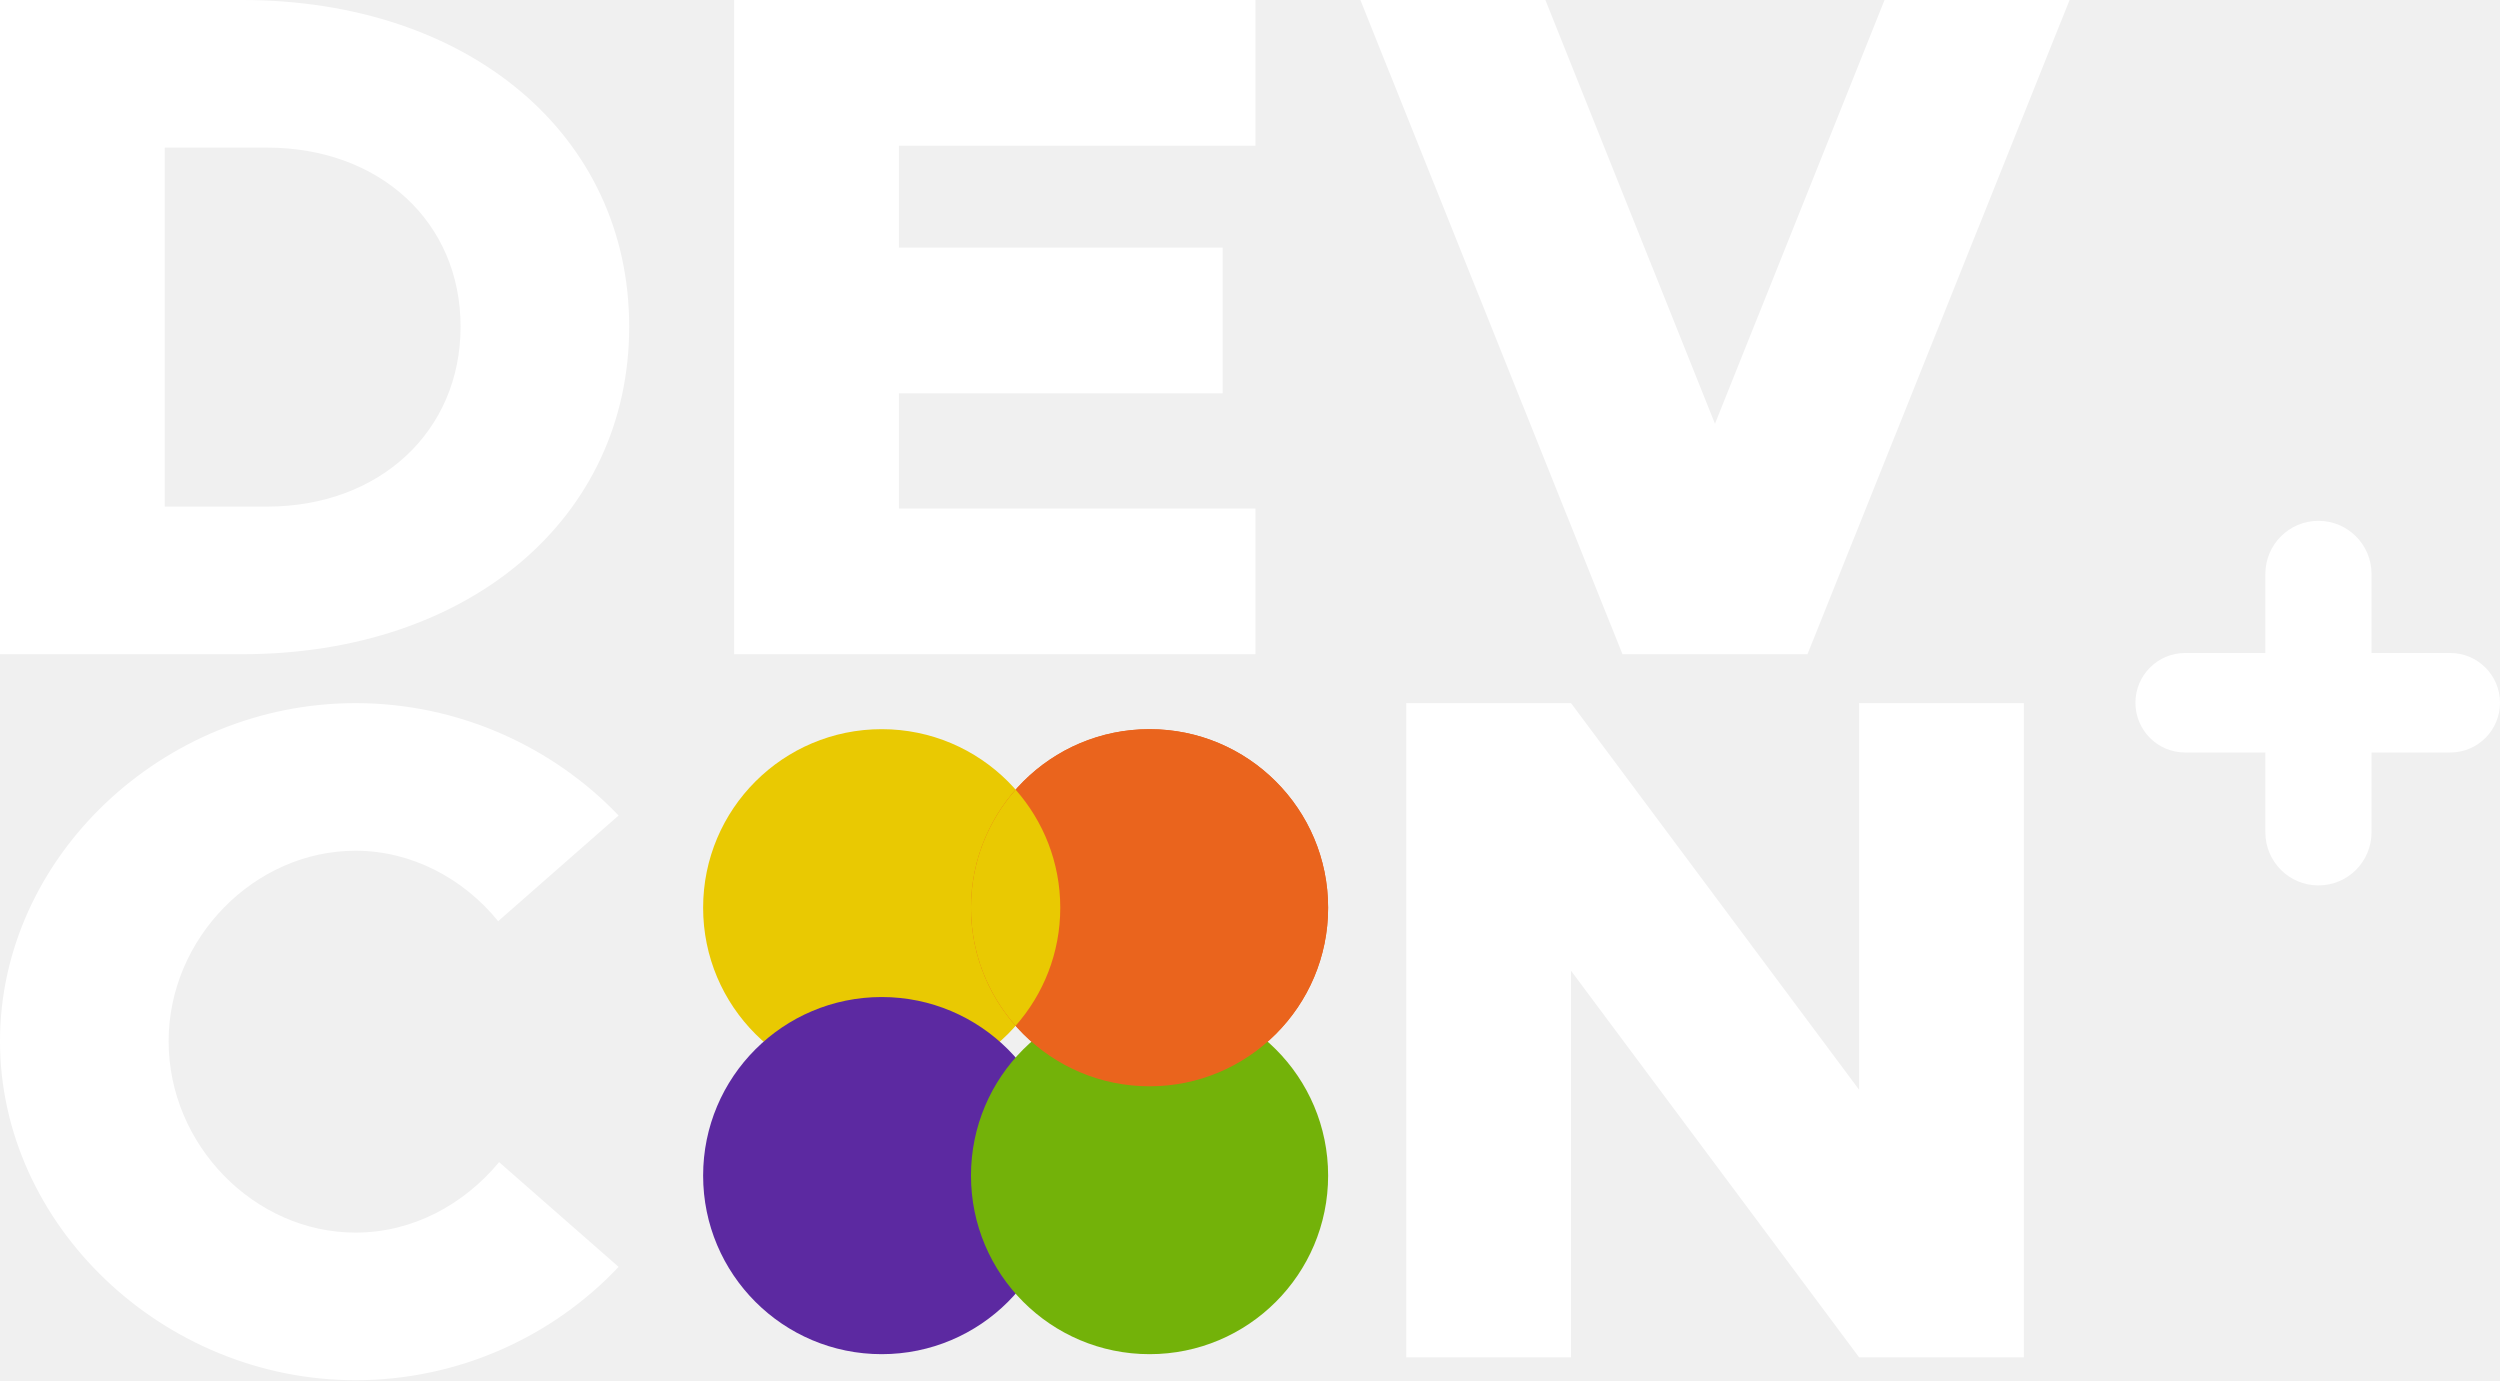
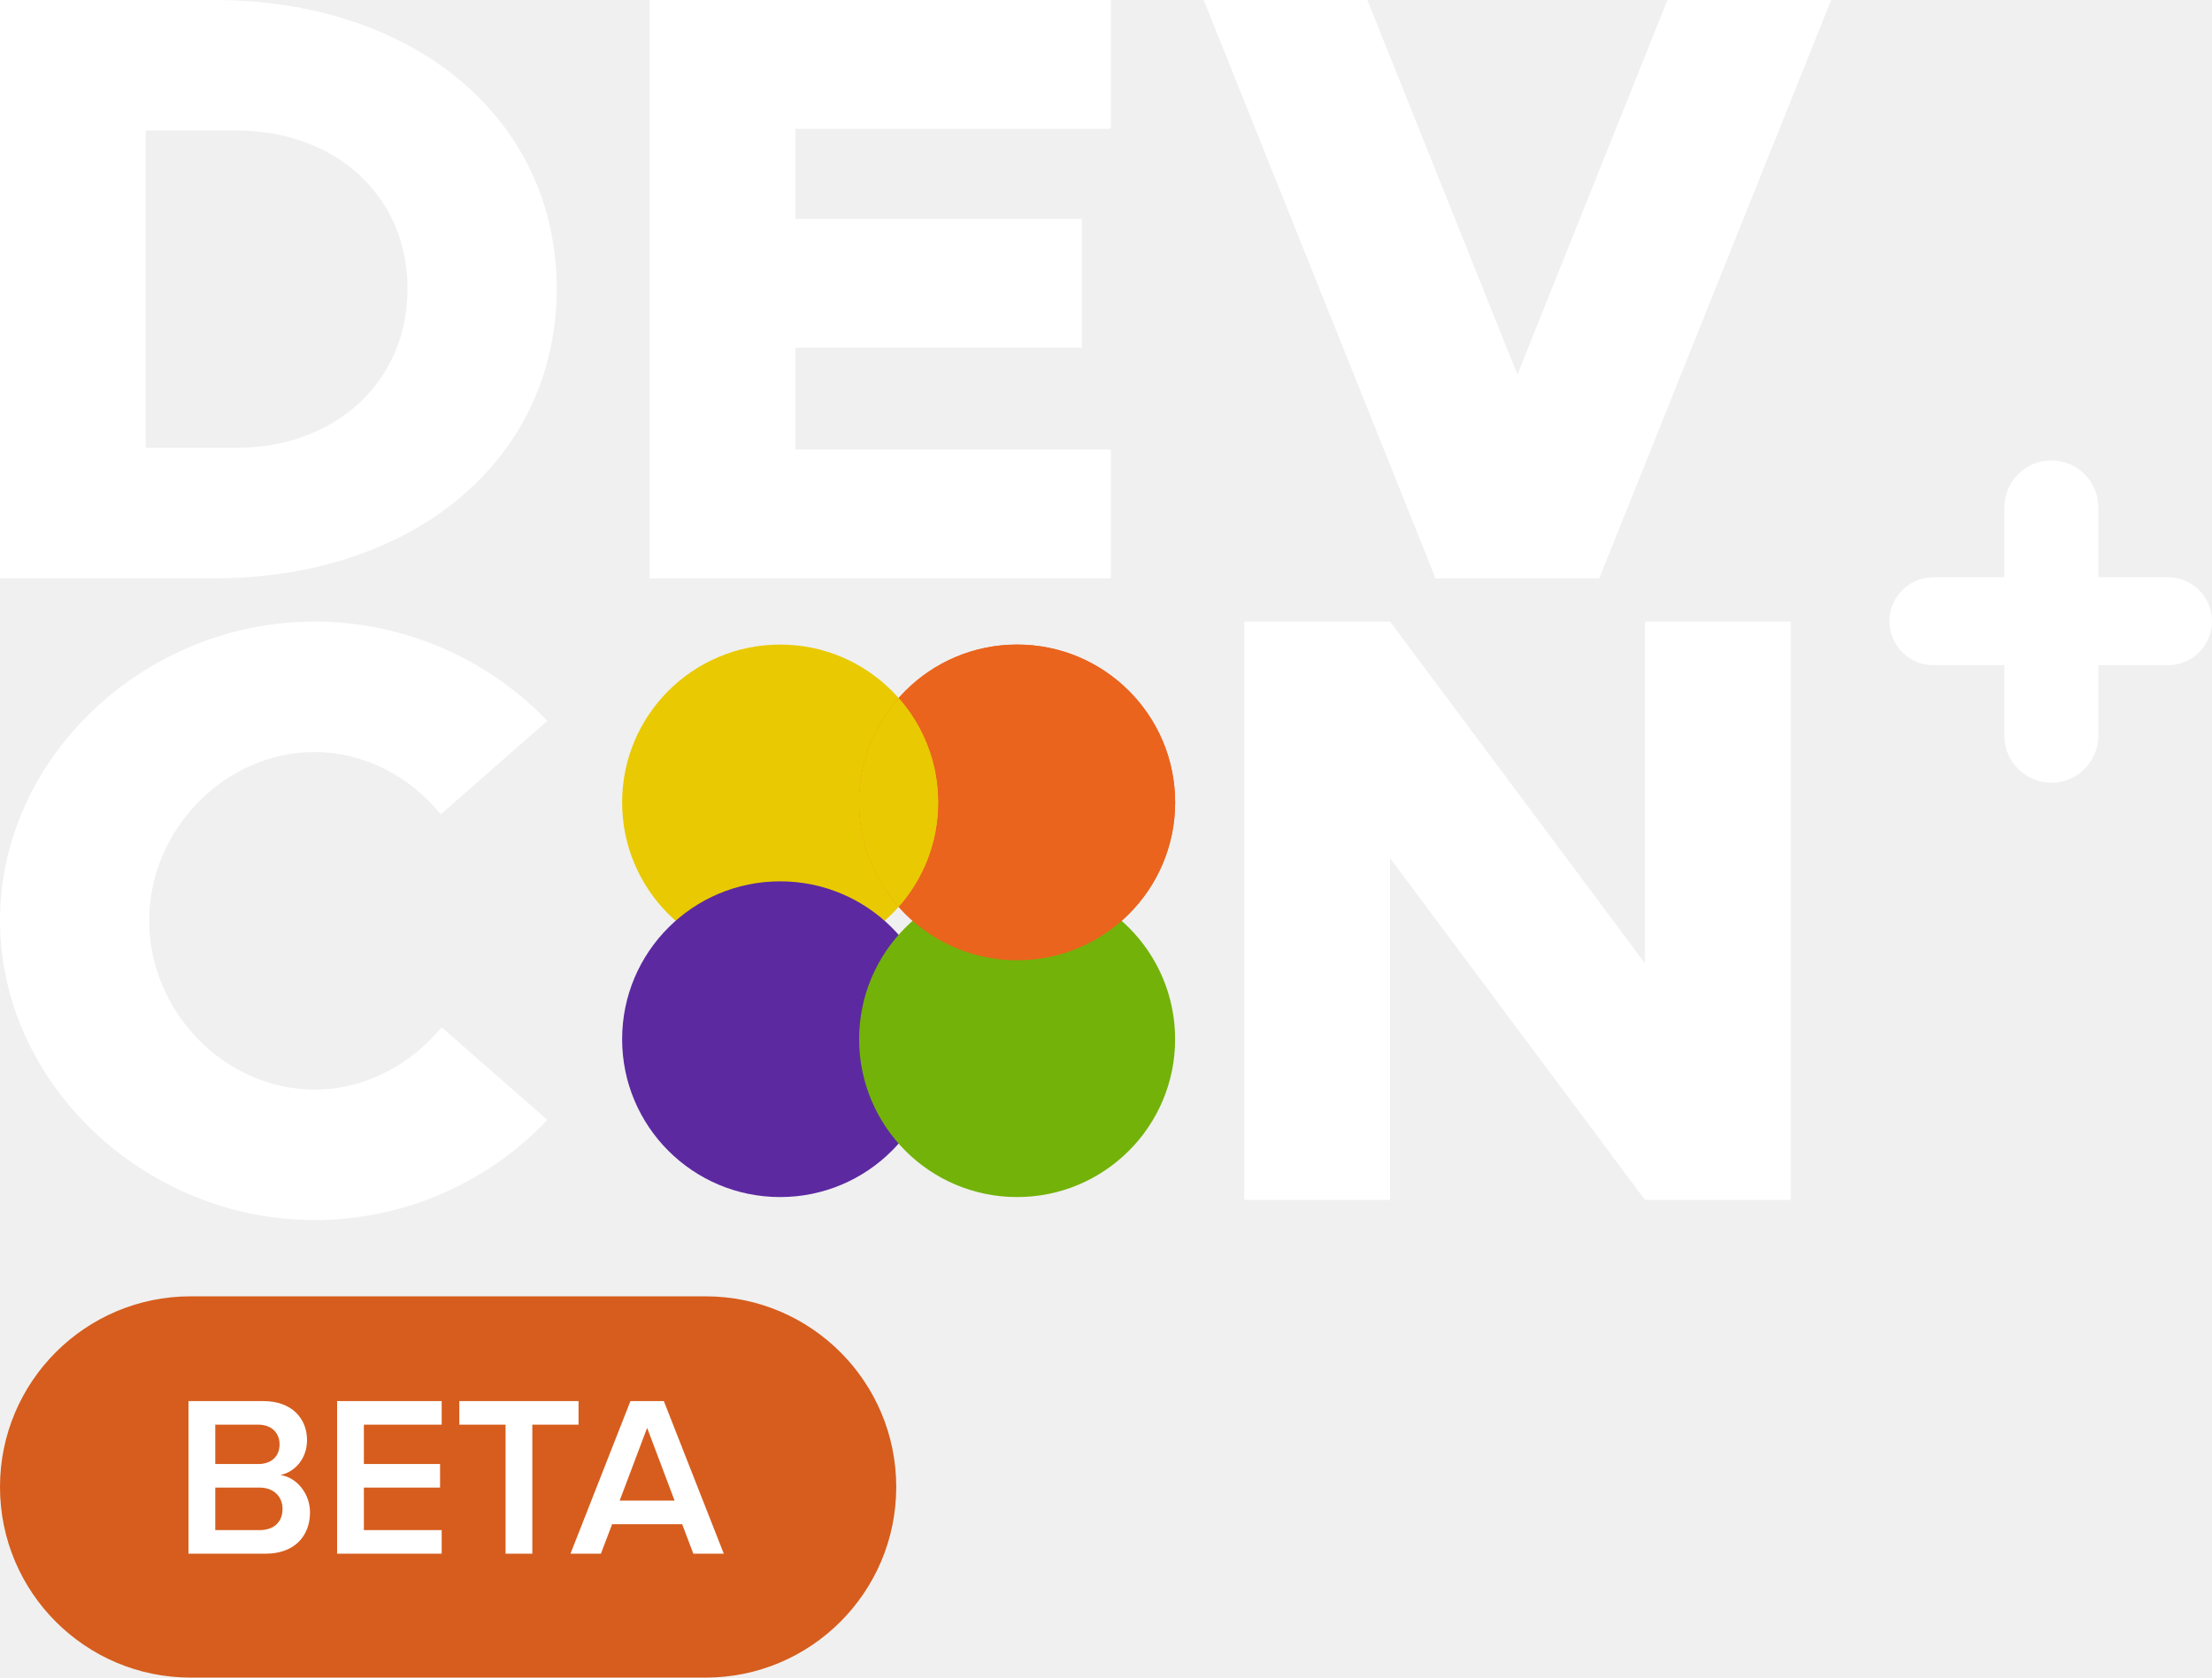
- <svg xmlns="http://www.w3.org/2000/svg" width="96" height="53" viewBox="0 0 96 53" fill="none">
-   <path d="M0 25.122V0H9.287C18.019 0 24.161 5.193 24.161 12.543C24.161 19.893 18.019 25.122 9.287 25.122H0ZM6.327 19.454H10.249C14.578 19.454 17.686 16.565 17.686 12.543C17.686 8.52 14.578 5.668 10.249 5.668H6.327V19.454Z" fill="white" />
-   <path d="M48.209 5.595H34.519V9.508H46.951V15.103H34.519V19.527H48.209V25.122H28.192V0H48.209V5.595Z" fill="white" />
-   <path d="M72.367 0H79.472L69.407 25.122H62.303L52.239 0H59.343L65.855 16.273L72.367 0Z" fill="white" />
-   <path d="M13.653 53C6.253 53 0 47.039 0 39.982C0 32.924 6.253 27 13.653 27C17.612 27 21.238 28.682 23.754 31.315L19.129 35.374C17.797 33.729 15.799 32.668 13.653 32.668C9.768 32.668 6.475 36.032 6.475 39.982C6.475 43.968 9.768 47.332 13.653 47.332C15.836 47.332 17.797 46.271 19.166 44.626L23.754 48.648C21.238 51.318 17.612 53 13.653 53Z" fill="white" />
-   <circle cx="44.143" cy="34.857" r="6.857" fill="#EA641D" />
-   <circle cx="33.857" cy="34.857" r="6.857" fill="#E9C902" />
-   <circle cx="33.857" cy="45.143" r="6.857" fill="#5C29A1" />
-   <circle cx="44.143" cy="45.143" r="6.857" fill="#73B209" />
-   <circle cx="44.143" cy="34.857" r="6.857" fill="#EA641D" />
-   <path d="M39 30.324C40.066 31.532 40.714 33.118 40.714 34.857C40.714 36.595 40.066 38.181 39 39.39C37.934 38.182 37.286 36.595 37.286 34.857C37.286 33.119 37.934 31.532 39 30.324Z" fill="#E9C902" />
-   <path d="M54 52.122V27H60.327L71.39 41.847V27H77.717V52.122H71.39L60.327 37.276V52.122H54Z" fill="white" />
-   <path d="M94.09 25.075C95.145 25.075 96 25.931 96 26.986C96 28.041 95.145 28.896 94.09 28.896H91.067V31.961C91.067 33.087 90.154 34 89.028 34C87.903 34 86.99 33.087 86.99 31.961V28.896H83.91C82.855 28.896 82 28.041 82 26.986C82 25.931 82.855 25.075 83.91 25.075H86.99V22.039C86.99 20.913 87.903 20 89.028 20C90.154 20 91.067 20.913 91.067 22.039V25.075H94.09Z" fill="white" />
+ <svg xmlns="http://www.w3.org/2000/svg" width="232" height="176" viewBox="0 0 232 176" fill="none">
+   <path d="M0 60.673V0H22.444C43.546 0 58.39 12.541 58.39 30.292C58.39 48.044 43.546 60.673 22.444 60.673H0ZM15.29 46.984H24.769C35.231 46.984 42.742 40.007 42.742 30.292C42.742 20.578 35.231 13.689 24.769 13.689H15.29V46.984Z" fill="white" />
+   <path d="M116.505 13.512H83.42V22.962H113.465V36.474H83.42V47.161H116.505V60.673H68.13V0H116.505V13.512Z" fill="white" />
+   <path d="M174.888 0H192.056L167.735 60.673H150.566L126.245 0H143.413L159.15 39.3L174.888 0Z" fill="white" />
+   <path d="M32.995 128C15.112 128 0 113.605 0 96.56C0 79.515 15.112 65.208 32.995 65.208C42.563 65.208 51.326 69.27 57.406 75.629L46.229 85.432C43.01 81.458 38.181 78.897 32.995 78.897C23.606 78.897 15.648 87.022 15.648 96.56C15.648 106.186 23.606 114.311 32.995 114.311C38.271 114.311 43.01 111.75 46.318 107.776L57.406 117.49C51.326 123.937 42.563 128 32.995 128Z" fill="white" />
+   <path d="M123.25 84.183C123.25 93.329 115.831 100.744 106.679 100.744C97.526 100.744 90.107 93.329 90.107 84.183C90.107 75.037 97.526 67.623 106.679 67.623C115.831 67.623 123.25 75.037 123.25 84.183Z" fill="#EA641D" />
+   <path d="M98.393 84.183C98.393 93.329 90.974 100.744 81.821 100.744C72.669 100.744 65.25 93.329 65.25 84.183C65.25 75.037 72.669 67.623 81.821 67.623C90.974 67.623 98.393 75.037 98.393 84.183Z" fill="#E9C902" />
+   <path d="M98.393 109.024C98.393 118.17 90.974 125.585 81.822 125.585C72.669 125.585 65.25 118.17 65.25 109.024C65.25 99.878 72.669 92.463 81.822 92.463C90.974 92.463 98.393 99.878 98.393 109.024Z" fill="#5C29A1" />
+   <path d="M123.25 109.024C123.25 118.17 115.831 125.585 106.679 125.585C97.526 125.585 90.107 118.17 90.107 109.024C90.107 99.878 97.526 92.463 106.679 92.463C115.831 92.463 123.25 99.878 123.25 109.024Z" fill="#73B209" />
+   <path d="M123.25 84.183C123.25 93.329 115.831 100.744 106.679 100.744C97.526 100.744 90.107 93.329 90.107 84.183C90.107 75.037 97.526 67.623 106.679 67.623C115.831 67.623 123.25 75.037 123.25 84.183Z" fill="#EA641D" />
+   <path d="M94.249 73.231C96.827 76.15 98.393 79.984 98.393 84.183C98.393 88.383 96.827 92.216 94.249 95.135C91.672 92.216 90.107 88.382 90.107 84.183C90.107 79.984 91.672 76.15 94.249 73.231Z" fill="#E9C902" />
+   <path d="M94.249 73.231C96.827 76.15 98.393 79.984 98.393 84.183C98.393 88.383 96.827 92.216 94.249 95.135C91.672 92.216 90.107 88.382 90.107 84.183C90.107 79.984 91.672 76.15 94.249 73.231Z" fill="#E9C902" />
+   <path d="M130.5 125.88V65.208H145.79L172.526 101.064V65.208H187.817V125.88H172.526L145.79 90.024V125.88H130.5Z" fill="white" />
+   <path d="M227.383 60.559C229.933 60.559 232 62.625 232 65.173C232 67.721 229.933 69.787 227.383 69.787H220.079V77.189C220.079 79.909 217.873 82.113 215.152 82.113C212.431 82.113 210.225 79.909 210.225 77.189V69.787H202.783C200.234 69.787 198.167 67.721 198.167 65.173C198.167 62.625 200.234 60.559 202.783 60.559H210.225V53.225C210.225 50.506 212.431 48.302 215.152 48.302C217.873 48.302 220.079 50.506 220.079 53.225V60.559H227.383Z" fill="white" />
+   <rect y="136" width="94" height="40" rx="20" fill="#D65D1D" />
+   <path d="M27.858 163H19.77V146.992H27.642C30.594 146.992 32.202 148.816 32.202 151.072C32.202 153.064 30.906 154.432 29.418 154.744C31.146 155.008 32.514 156.712 32.514 158.656C32.514 161.152 30.882 163 27.858 163ZM27.09 153.592C28.506 153.592 29.322 152.752 29.322 151.528C29.322 150.352 28.506 149.464 27.09 149.464H22.578V153.592H27.09ZM27.21 160.528C28.722 160.528 29.634 159.688 29.634 158.296C29.634 157.096 28.794 156.064 27.21 156.064H22.578V160.528H27.21ZM46.324 163H35.356V146.992H46.324V149.464H38.164V153.592H46.156V156.064H38.164V160.528H46.324V163ZM55.832 163H53.024V149.464H48.176V146.992H60.68V149.464H55.832V163ZM75.913 163H72.721L71.545 159.904H64.201L63.025 163H59.833L66.121 146.992H69.625L75.913 163ZM70.753 157.432L67.873 149.8L64.993 157.432H70.753Z" fill="white" />
</svg>
